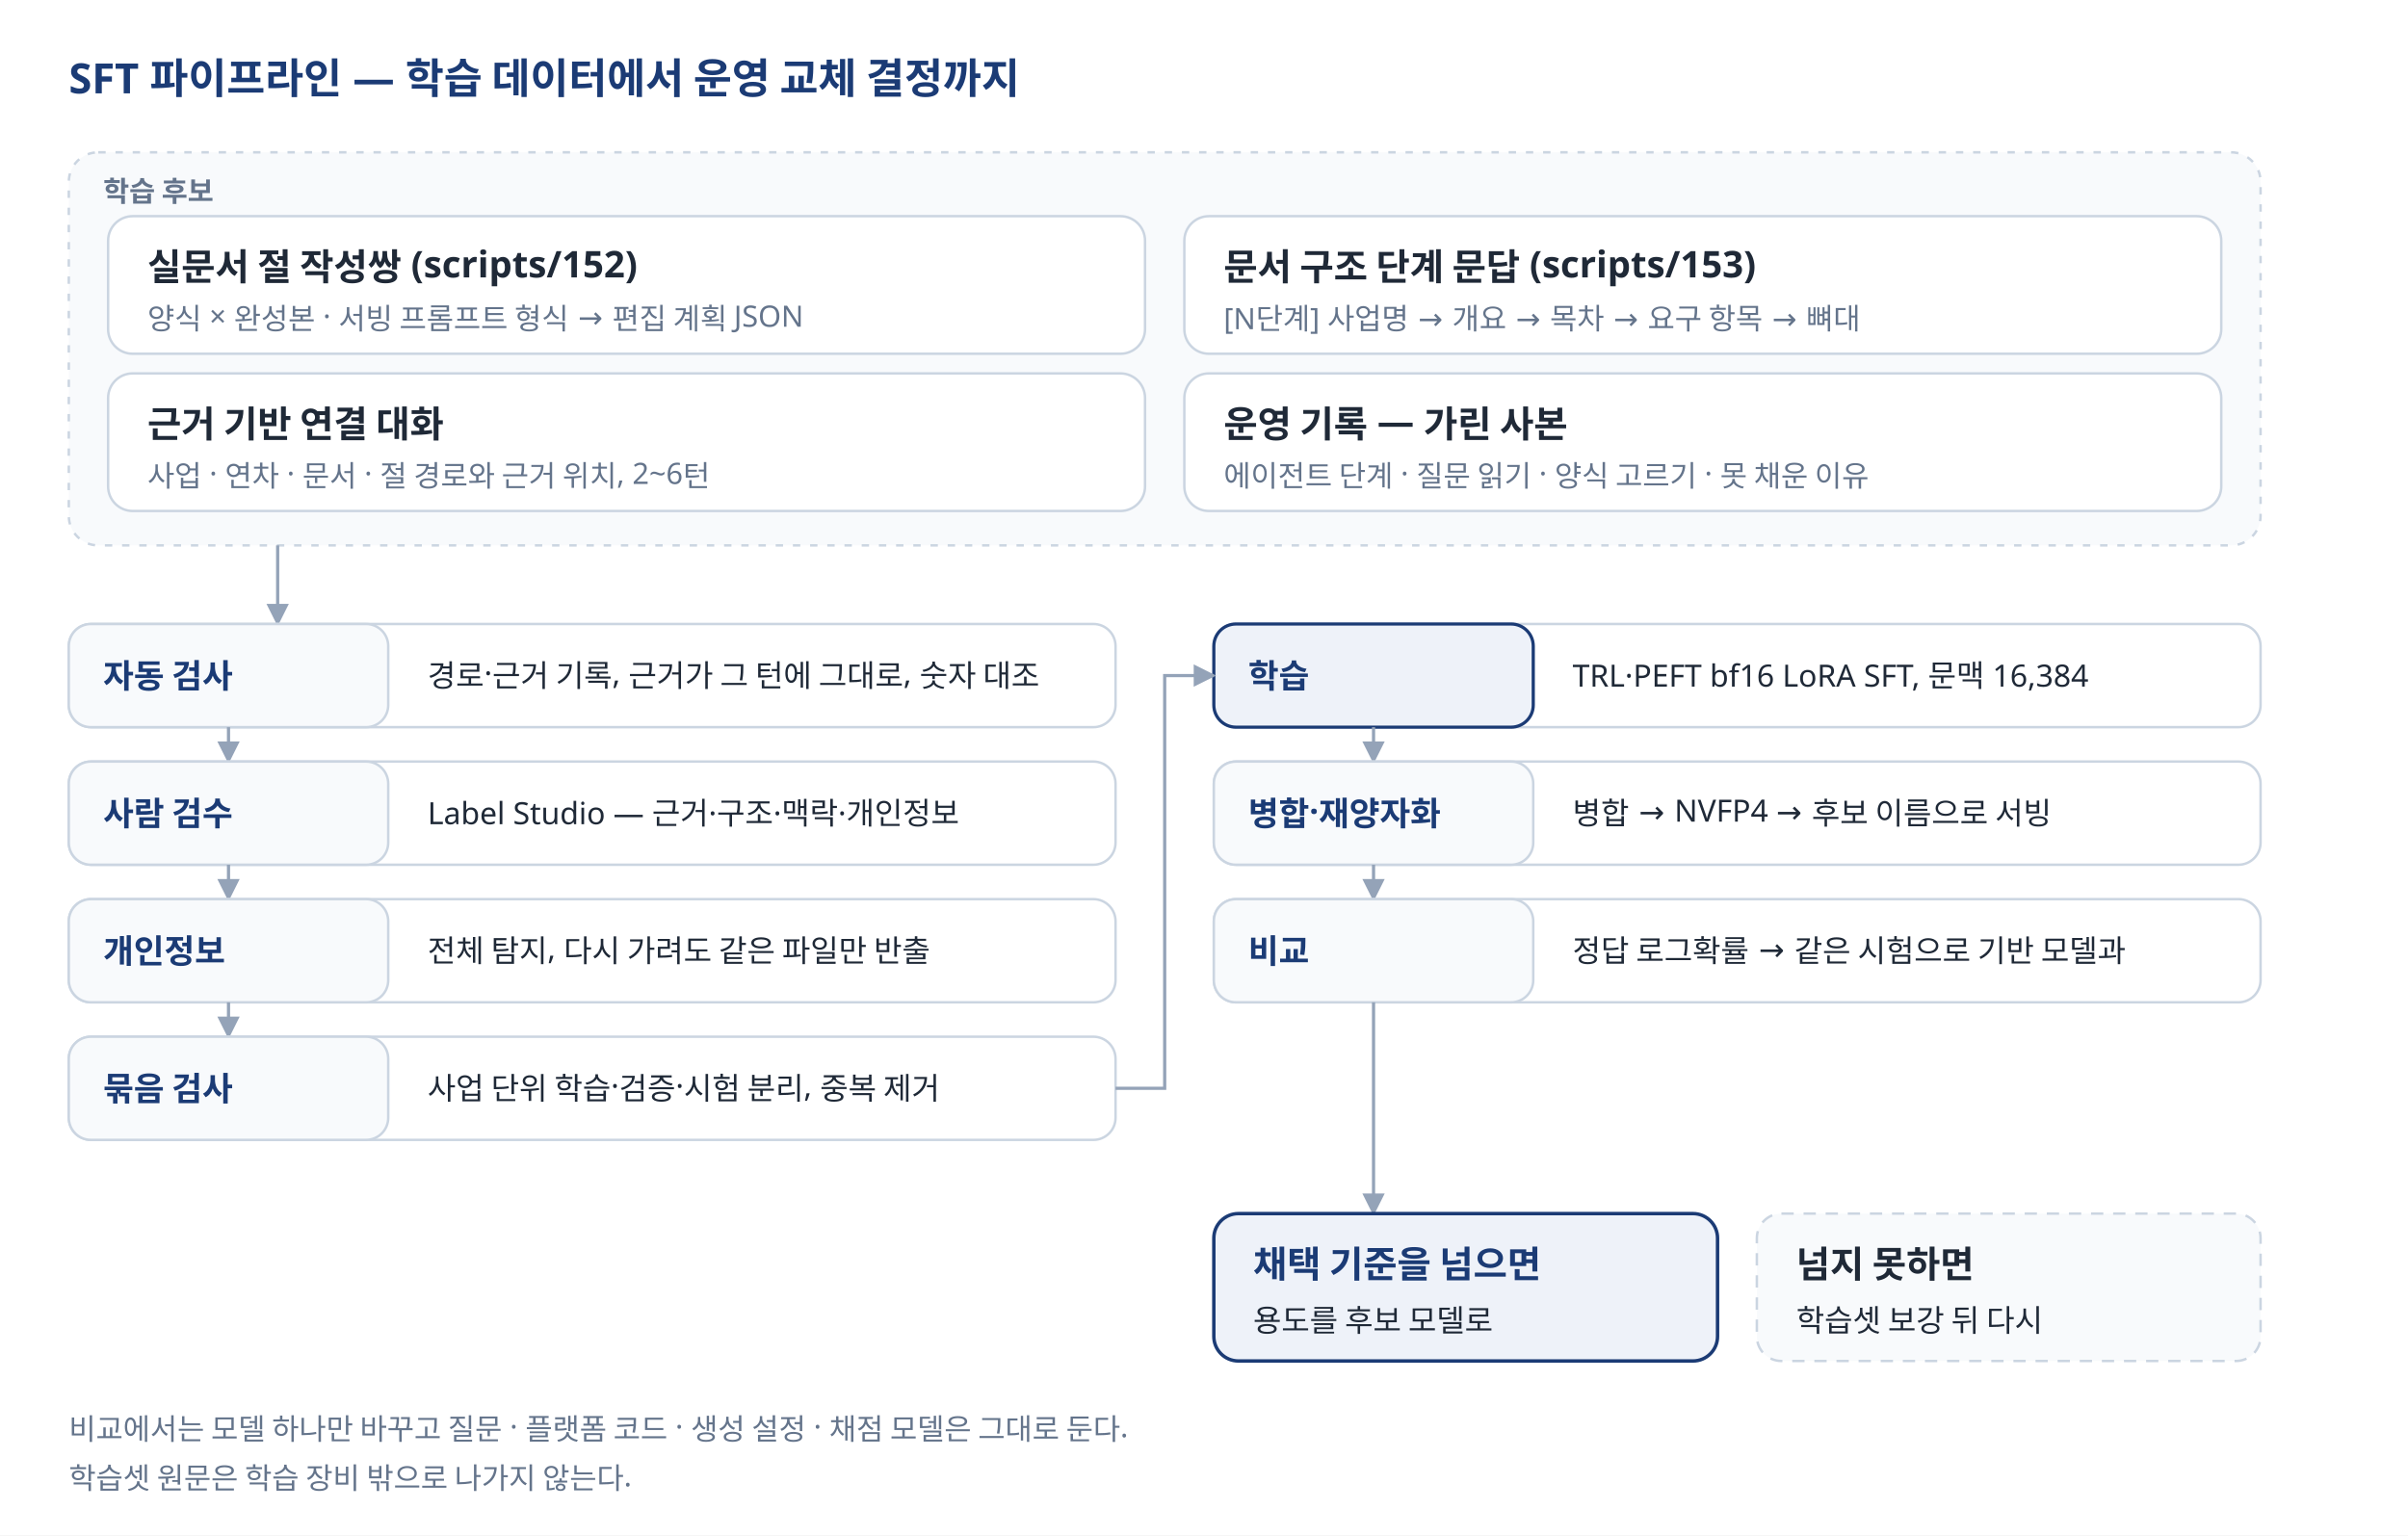
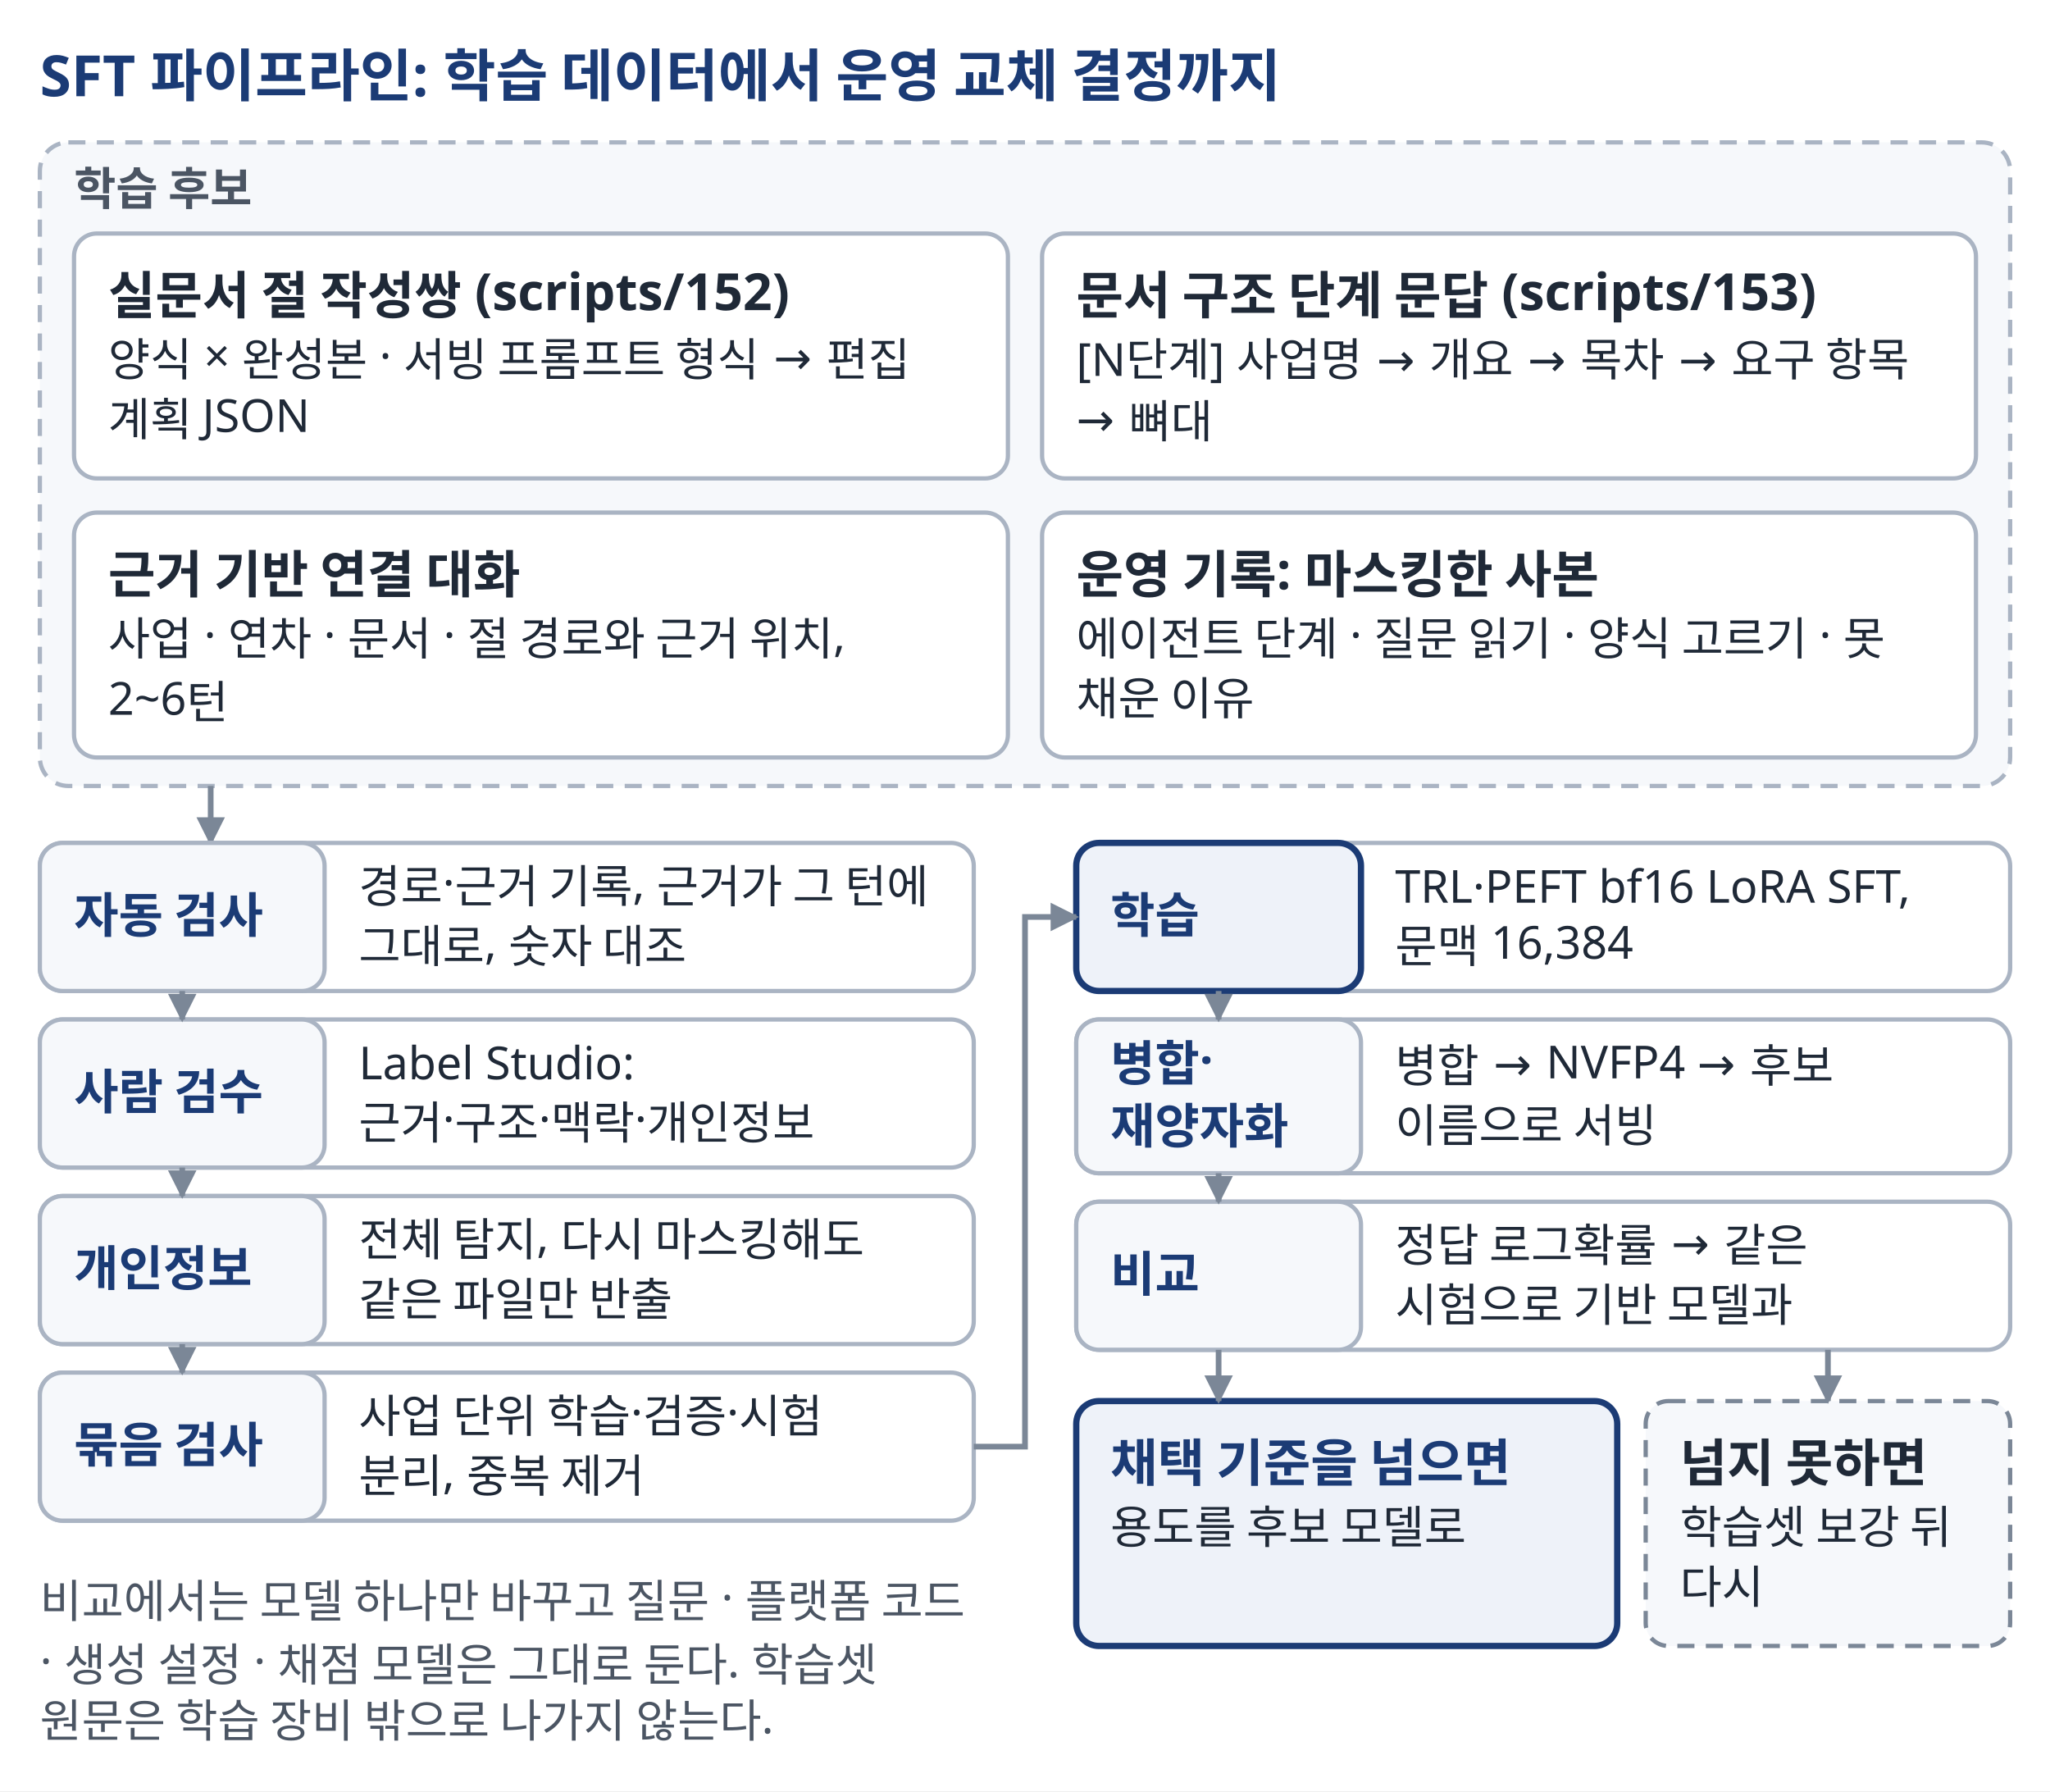
- <svg xmlns="http://www.w3.org/2000/svg" width="980" height="625" viewBox="0 0 980 625" font-family="Pretendard, 'Noto Sans KR', 'Apple SD Gothic Neo', 'Malgun Gothic', sans-serif">
+ <svg xmlns="http://www.w3.org/2000/svg" width="720" height="629" viewBox="0 0 720 629" font-family="Pretendard, 'Noto Sans KR', 'Apple SD Gothic Neo', 'Malgun Gothic', sans-serif">
  <defs>
-     <marker id="head" viewBox="0 0 10 10" refX="9" refY="5" markerWidth="7" markerHeight="7" orient="auto-start-reverse">
-       <path d="M0,0 L10,5 L0,10 z" fill="#94a3b8" />
+     <marker id="head" viewBox="0 0 10 10" refX="9" refY="5" markerWidth="5" markerHeight="5" orient="auto-start-reverse">
+       <path d="M0,0 L10,5 L0,10 z" fill="#7b8797" />
    </marker>
-     <marker id="tail" viewBox="0 0 10 10" refX="9" refY="5" markerWidth="7" markerHeight="7" orient="auto-start-reverse">
-       <path d="M0,0 L10,5 L0,10 z" fill="#94a3b8" />
+     <marker id="tail" viewBox="0 0 10 10" refX="9" refY="5" markerWidth="5" markerHeight="5" orient="auto-start-reverse">
+       <path d="M0,0 L10,5 L0,10 z" fill="#7b8797" />
    </marker>
  </defs>
-   <rect width="980" height="625" fill="#ffffff" />
-   <text x="28" y="38" font-size="17" font-weight="700" fill="#1b3b75" text-anchor="start">SFT 파이프라인 — 학습 데이터에서 운영 교체 결정까지</text>
-   <rect x="28" y="62" width="892" height="160" rx="12" fill="#f8fafc" stroke="#cbd5e1" stroke-dasharray="3 4" />
-   <text x="42" y="82" font-size="11.5" font-weight="600" fill="#64748b" text-anchor="start">학습 후보</text>
-   <rect x="44.0" y="88" width="422.0" height="56" rx="10" fill="#ffffff" stroke="#cbd5e1" stroke-width="1" />
-   <text x="60.0" y="114" font-size="15" font-weight="700" fill="#1f2937" text-anchor="start">실문서 절 작성쌍 (scripts/152)</text>
-   <text x="60.0" y="134" font-size="12" font-weight="400" fill="#64748b" text-anchor="start">양식 × 완성본 · 서빙 프롬프트 형식 → 편집 계획 JSON</text>
-   <rect x="482.0" y="88" width="422.0" height="56" rx="10" fill="#ffffff" stroke="#cbd5e1" stroke-width="1" />
-   <text x="498.0" y="114" font-size="15" font-weight="700" fill="#1f2937" text-anchor="start">문서 구조 단계 문답 (scripts/153)</text>
-   <text x="498.0" y="134" font-size="12" font-weight="400" fill="#64748b" text-anchor="start">[N단계] 사업명 → 개요 → 목차 → 요구 항목 → 뼈대</text>
-   <rect x="44.0" y="152" width="422.0" height="56" rx="10" fill="#ffffff" stroke="#cbd5e1" stroke-width="1" />
-   <text x="60.0" y="178" font-size="15" font-weight="700" fill="#1f2937" text-anchor="start">근거 기반 연결 대화</text>
-   <text x="60.0" y="198" font-size="12" font-weight="400" fill="#64748b" text-anchor="start">사업 · 연차 · 문서 · 절 경로와 근거 위치, 2~6턴</text>
-   <rect x="482.0" y="152" width="422.0" height="56" rx="10" fill="#ffffff" stroke="#cbd5e1" stroke-width="1" />
-   <text x="498.0" y="178" font-size="15" font-weight="700" fill="#1f2937" text-anchor="start">운영 기록 — 가린 사본</text>
-   <text x="498.0" y="198" font-size="12" font-weight="400" fill="#64748b" text-anchor="start">에이전트 단계 · 질문 읽기 · 양식 고르기 · 못 채운 이유</text>
-   <path d="M113,222 L113,254" fill="none" stroke="#94a3b8" stroke-width="1.3" marker-end="url(#head)" />
-   <rect x="28" y="254" width="426.0" height="42" rx="9" fill="#ffffff" stroke="#cbd5e1" />
-   <rect x="28" y="254" width="130" height="42" rx="9" fill="#f8fafc" stroke="#cbd5e1" stroke-width="1" />
-   <text x="42" y="280.0" font-size="13.5" font-weight="700" fill="#1b3b75" text-anchor="start">자동 검사</text>
-   <text x="174" y="279.5" font-size="12.5" font-weight="400" fill="#1f2937" text-anchor="start">경로·근거 기록, 근거가 그 턴에 그대로, 숫자 대조</text>
-   <path d="M93,296 L93,310" fill="none" stroke="#94a3b8" stroke-width="1.3" marker-end="url(#head)" />
-   <rect x="28" y="310" width="426.0" height="42" rx="9" fill="#ffffff" stroke="#cbd5e1" />
-   <rect x="28" y="310" width="130" height="42" rx="9" fill="#f8fafc" stroke="#cbd5e1" stroke-width="1" />
-   <text x="42" y="336.0" font-size="13.5" font-weight="700" fill="#1b3b75" text-anchor="start">사람 검수</text>
-   <text x="174" y="335.5" font-size="12.5" font-weight="400" fill="#1f2937" text-anchor="start">Label Studio — 근거·구조·맥락·개인정보</text>
-   <path d="M93,352 L93,366" fill="none" stroke="#94a3b8" stroke-width="1.3" marker-end="url(#head)" />
-   <rect x="28" y="366" width="426.0" height="42" rx="9" fill="#ffffff" stroke="#cbd5e1" />
-   <rect x="28" y="366" width="130" height="42" rx="9" fill="#f8fafc" stroke="#cbd5e1" stroke-width="1" />
-   <text x="42" y="392.0" font-size="13.5" font-weight="700" fill="#1b3b75" text-anchor="start">개인정보</text>
-   <text x="174" y="391.5" font-size="12.5" font-weight="400" fill="#1f2937" text-anchor="start">전체 탐지, 다시 가려도 같은 파일만 반출</text>
-   <path d="M93,408 L93,422" fill="none" stroke="#94a3b8" stroke-width="1.3" marker-end="url(#head)" />
-   <rect x="28" y="422" width="426.0" height="42" rx="9" fill="#ffffff" stroke="#cbd5e1" />
-   <rect x="28" y="422" width="130" height="42" rx="9" fill="#f8fafc" stroke="#cbd5e1" stroke-width="1" />
-   <text x="42" y="448.0" font-size="13.5" font-weight="700" fill="#1b3b75" text-anchor="start">묶음 검사</text>
-   <text x="174" y="447.5" font-size="12.5" font-weight="400" fill="#1f2937" text-anchor="start">사업 단위 학습·검증·시험 분리, 중복 제거</text>
-   <rect x="494.0" y="254" width="426.0" height="42" rx="9" fill="#ffffff" stroke="#cbd5e1" />
-   <rect x="494.0" y="254" width="130" height="42" rx="9" fill="#eef2f9" stroke="#1b3b75" stroke-width="1.3" />
-   <text x="508.0" y="280.0" font-size="13.5" font-weight="700" fill="#1b3b75" text-anchor="start">학습</text>
-   <text x="640.0" y="279.5" font-size="12.5" font-weight="400" fill="#1f2937" text-anchor="start">TRL·PEFT bf16 LoRA SFT, 문맥 16,384</text>
-   <path d="M559.0,296 L559.0,310" fill="none" stroke="#94a3b8" stroke-width="1.3" marker-end="url(#head)" />
-   <rect x="494.0" y="310" width="426.0" height="42" rx="9" fill="#ffffff" stroke="#cbd5e1" />
-   <rect x="494.0" y="310" width="130" height="42" rx="9" fill="#f8fafc" stroke="#cbd5e1" stroke-width="1" />
-   <text x="508.0" y="336.0" font-size="13.5" font-weight="700" fill="#1b3b75" text-anchor="start">병합·재양자화</text>
-   <text x="640.0" y="335.5" font-size="12.5" font-weight="400" fill="#1f2937" text-anchor="start">병합 → NVFP4 → 후보 이름으로 서빙</text>
-   <path d="M559.0,352 L559.0,366" fill="none" stroke="#94a3b8" stroke-width="1.3" marker-end="url(#head)" />
-   <rect x="494.0" y="366" width="426.0" height="42" rx="9" fill="#ffffff" stroke="#cbd5e1" />
-   <rect x="494.0" y="366" width="130" height="42" rx="9" fill="#f8fafc" stroke="#cbd5e1" stroke-width="1" />
-   <text x="508.0" y="392.0" font-size="13.5" font-weight="700" fill="#1b3b75" text-anchor="start">비교</text>
-   <text x="640.0" y="391.5" font-size="12.5" font-weight="400" fill="#1f2937" text-anchor="start">정답 로그확률 → 같은 시험으로 기반 모델과</text>
-   <path d="M454.0,443 L474.0,443 L474.0,275 L494.0,275" fill="none" stroke="#94a3b8" stroke-width="1.3" marker-end="url(#head)" />
-   <path d="M559.0,408 L559.0,494" fill="none" stroke="#94a3b8" stroke-width="1.3" marker-end="url(#head)" />
-   <rect x="494.0" y="494" width="205.0" height="60" rx="10" fill="#eef2f9" stroke="#1b3b75" stroke-width="1.4" />
-   <text x="510.0" y="520" font-size="15" font-weight="700" fill="#1b3b75" text-anchor="start">채택 기준을 넘으면</text>
-   <text x="510.0" y="542" font-size="12.5" font-weight="400" fill="#1f2937" text-anchor="start">용도를 후보 모델로</text>
-   <rect x="715.0" y="494" width="205.0" height="60" rx="10" fill="#f8fafc" stroke="#cbd5e1" stroke-width="1" stroke-dasharray="5 4" />
-   <text x="731.0" y="520" font-size="15" font-weight="700" fill="#1f2937" text-anchor="start">넘지 못하면</text>
-   <text x="731.0" y="542" font-size="12.5" font-weight="400" fill="#1f2937" text-anchor="start">학습셋 보강 뒤 다시</text>
-   <text x="28" y="586" font-size="12" font-weight="400" fill="#64748b" text-anchor="start">비교에서는 모델 하나만 바꾸고 질문 · 플랫폼 코드 · 생성 설정 · 채점 모델은 그대로 둔다.</text>
-   <text x="28" y="606" font-size="12" font-weight="400" fill="#64748b" text-anchor="start">학습셋 원문은 학습 장비 밖으로 나가지 않는다.</text>
+   <rect width="720" height="629" fill="#ffffff" />
+   <text x="14.0" y="33.8" font-size="20" font-weight="700" fill="#1b3b75" text-anchor="start">SFT 파이프라인: 학습 데이터에서 운영 교체 결정까지</text>
+   <rect x="14.0" y="50.0" width="692.0" height="226.0" rx="10" fill="#f6f8fb" stroke="#aab4c3" stroke-width="1.5" stroke-dasharray="6 4" />
+   <text x="26.0" y="72.0" font-size="16" font-weight="700" fill="#4b5563" text-anchor="start">학습 후보</text>
+   <rect x="26.0" y="82.0" width="328.0" height="86.0" rx="8" fill="#ffffff" stroke="#aab4c3" stroke-width="1.5" />
+   <text x="38.0" y="110.2" font-size="18" font-weight="700" fill="#1f2937" text-anchor="start">실문서 절 작성쌍 (scripts/152)</text>
+   <text x="38.0" y="132.0" font-size="16" font-weight="400" fill="#1f2937" text-anchor="start">양식 × 완성본 · 서빙 프롬프트 형식 → 편집</text>
+   <text x="38.0" y="153.0" font-size="16" font-weight="400" fill="#1f2937" text-anchor="start">계획 JSON</text>
+   <rect x="366.0" y="82.0" width="328.0" height="86.0" rx="8" fill="#ffffff" stroke="#aab4c3" stroke-width="1.5" />
+   <text x="378.0" y="110.2" font-size="18" font-weight="700" fill="#1f2937" text-anchor="start">문서 구조 단계 문답 (scripts/153)</text>
+   <text x="378.0" y="132.0" font-size="16" font-weight="400" fill="#1f2937" text-anchor="start">[N단계] 사업명 → 개요 → 목차 → 요구 항목</text>
+   <text x="378.0" y="153.0" font-size="16" font-weight="400" fill="#1f2937" text-anchor="start">→ 뼈대</text>
+   <rect x="26.0" y="180.0" width="328.0" height="86.0" rx="8" fill="#ffffff" stroke="#aab4c3" stroke-width="1.5" />
+   <text x="38.0" y="208.2" font-size="18" font-weight="700" fill="#1f2937" text-anchor="start">근거 기반 연결 대화</text>
+   <text x="38.0" y="230.0" font-size="16" font-weight="400" fill="#1f2937" text-anchor="start">사업 · 연차 · 문서 · 절 경로와 근거 위치,</text>
+   <text x="38.0" y="251.0" font-size="16" font-weight="400" fill="#1f2937" text-anchor="start">2~6턴</text>
+   <rect x="366.0" y="180.0" width="328.0" height="86.0" rx="8" fill="#ffffff" stroke="#aab4c3" stroke-width="1.5" />
+   <text x="378.0" y="208.2" font-size="18" font-weight="700" fill="#1f2937" text-anchor="start">운영 기록: 마스킹한 사본</text>
+   <text x="378.0" y="230.0" font-size="16" font-weight="400" fill="#1f2937" text-anchor="start">에이전트 단계 · 질문 읽기 · 양식 고르기 · 못</text>
+   <text x="378.0" y="251.0" font-size="16" font-weight="400" fill="#1f2937" text-anchor="start">채운 이유</text>
+   <path d="M74.0,276.0 L74.0,296.0" fill="none" stroke="#7b8797" stroke-width="2.0" marker-end="url(#head)" />
+   <rect x="14.0" y="296.0" width="328.0" height="52.0" rx="8" fill="#ffffff" stroke="#aab4c3" stroke-width="1.5" />
+   <rect x="14.0" y="296.0" width="100.0" height="52.0" rx="8" fill="#f6f8fb" stroke="#aab4c3" stroke-width="1.5" />
+   <text x="26.0" y="327.5" font-size="17" font-weight="700" fill="#1b3b75" text-anchor="start">자동 검사</text>
+   <text x="126.0" y="317.0" font-size="16" font-weight="400" fill="#1f2937" text-anchor="start">경로·근거 기록, 근거가 그 턴에</text>
+   <text x="126.0" y="338.0" font-size="16" font-weight="400" fill="#1f2937" text-anchor="start">그대로, 숫자 대조</text>
+   <rect x="14.0" y="358.0" width="328.0" height="52.0" rx="8" fill="#ffffff" stroke="#aab4c3" stroke-width="1.5" />
+   <rect x="14.0" y="358.0" width="100.0" height="52.0" rx="8" fill="#f6f8fb" stroke="#aab4c3" stroke-width="1.5" />
+   <text x="26.0" y="389.5" font-size="17" font-weight="700" fill="#1b3b75" text-anchor="start">사람 검수</text>
+   <text x="126.0" y="379.0" font-size="16" font-weight="400" fill="#1f2937" text-anchor="start">Label Studio:</text>
+   <text x="126.0" y="400.0" font-size="16" font-weight="400" fill="#1f2937" text-anchor="start">근거·구조·맥락·개인정보</text>
+   <path d="M64.0,348.0 L64.0,358.0" fill="none" stroke="#7b8797" stroke-width="2.0" marker-end="url(#head)" />
+   <rect x="14.0" y="420.0" width="328.0" height="52.0" rx="8" fill="#ffffff" stroke="#aab4c3" stroke-width="1.5" />
+   <rect x="14.0" y="420.0" width="100.0" height="52.0" rx="8" fill="#f6f8fb" stroke="#aab4c3" stroke-width="1.5" />
+   <text x="26.0" y="451.5" font-size="17" font-weight="700" fill="#1b3b75" text-anchor="start">개인정보</text>
+   <text x="126.0" y="441.0" font-size="16" font-weight="400" fill="#1f2937" text-anchor="start">전체 탐지, 다시 마스킹해도</text>
+   <text x="126.0" y="462.0" font-size="16" font-weight="400" fill="#1f2937" text-anchor="start">같은 파일만 반출</text>
+   <path d="M64.0,410.0 L64.0,420.0" fill="none" stroke="#7b8797" stroke-width="2.0" marker-end="url(#head)" />
+   <rect x="14.0" y="482.0" width="328.0" height="52.0" rx="8" fill="#ffffff" stroke="#aab4c3" stroke-width="1.5" />
+   <rect x="14.0" y="482.0" width="100.0" height="52.0" rx="8" fill="#f6f8fb" stroke="#aab4c3" stroke-width="1.5" />
+   <text x="26.0" y="513.5" font-size="17" font-weight="700" fill="#1b3b75" text-anchor="start">묶음 검사</text>
+   <text x="126.0" y="503.0" font-size="16" font-weight="400" fill="#1f2937" text-anchor="start">사업 단위 학습·검증·시험</text>
+   <text x="126.0" y="524.0" font-size="16" font-weight="400" fill="#1f2937" text-anchor="start">분리, 중복 제거</text>
+   <path d="M64.0,472.0 L64.0,482.0" fill="none" stroke="#7b8797" stroke-width="2.0" marker-end="url(#head)" />
+   <rect x="378.0" y="296.0" width="328.0" height="52.0" rx="8" fill="#ffffff" stroke="#aab4c3" stroke-width="1.5" />
+   <rect x="378.0" y="296.0" width="100.0" height="52.0" rx="8" fill="#eef2f9" stroke="#1b3b75" stroke-width="2.2" />
+   <text x="390.0" y="327.5" font-size="17" font-weight="700" fill="#1b3b75" text-anchor="start">학습</text>
+   <text x="490.0" y="317.0" font-size="16" font-weight="400" fill="#1f2937" text-anchor="start">TRL·PEFT bf16 LoRA SFT,</text>
+   <text x="490.0" y="338.0" font-size="16" font-weight="400" fill="#1f2937" text-anchor="start">문맥 16,384</text>
+   <rect x="378.0" y="358.0" width="328.0" height="54.0" rx="8" fill="#ffffff" stroke="#aab4c3" stroke-width="1.5" />
+   <rect x="378.0" y="358.0" width="100.0" height="54.0" rx="8" fill="#f6f8fb" stroke="#aab4c3" stroke-width="1.5" />
+   <text x="390.0" y="379.5" font-size="17" font-weight="700" fill="#1b3b75" text-anchor="start">병합·</text>
+   <text x="390.0" y="401.5" font-size="17" font-weight="700" fill="#1b3b75" text-anchor="start">재양자화</text>
+   <text x="490.0" y="380.0" font-size="16" font-weight="400" fill="#1f2937" text-anchor="start">병합 → NVFP4 → 후보</text>
+   <text x="490.0" y="401.0" font-size="16" font-weight="400" fill="#1f2937" text-anchor="start">이름으로 서빙</text>
+   <path d="M428.0,348.0 L428.0,358.0" fill="none" stroke="#7b8797" stroke-width="2.0" marker-end="url(#head)" />
+   <rect x="378.0" y="422.0" width="328.0" height="52.0" rx="8" fill="#ffffff" stroke="#aab4c3" stroke-width="1.5" />
+   <rect x="378.0" y="422.0" width="100.0" height="52.0" rx="8" fill="#f6f8fb" stroke="#aab4c3" stroke-width="1.5" />
+   <text x="390.0" y="453.5" font-size="17" font-weight="700" fill="#1b3b75" text-anchor="start">비교</text>
+   <text x="490.0" y="443.0" font-size="16" font-weight="400" fill="#1f2937" text-anchor="start">정답 로그확률 → 같은</text>
+   <text x="490.0" y="464.0" font-size="16" font-weight="400" fill="#1f2937" text-anchor="start">시험으로 기반 모델과</text>
+   <path d="M428.0,412.0 L428.0,422.0" fill="none" stroke="#7b8797" stroke-width="2.0" marker-end="url(#head)" />
+   <path d="M342.0,508.0 L360.0,508.0 L360.0,322.0 L378.0,322.0" fill="none" stroke="#7b8797" stroke-width="2.0" marker-end="url(#head)" />
+   <rect x="378.0" y="492.0" width="190.0" height="86.0" rx="8" fill="#eef2f9" stroke="#1b3b75" stroke-width="2.2" />
+   <text x="390.0" y="520.2" font-size="18" font-weight="700" fill="#1b3b75" text-anchor="start">채택 기준을 넘으면</text>
+   <text x="390.0" y="542.0" font-size="16" font-weight="400" fill="#1f2937" text-anchor="start">용도를 후보 모델로</text>
+   <rect x="578.0" y="492.0" width="128.0" height="86.0" rx="8" fill="#f6f8fb" stroke="#7b8797" stroke-width="1.5" stroke-dasharray="6 4" />
+   <text x="590.0" y="520.2" font-size="18" font-weight="700" fill="#1f2937" text-anchor="start">넘지 못하면</text>
+   <text x="590.0" y="542.0" font-size="16" font-weight="400" fill="#1f2937" text-anchor="start">학습셋 보강 뒤</text>
+   <text x="590.0" y="563.0" font-size="16" font-weight="400" fill="#1f2937" text-anchor="start">다시</text>
+   <path d="M428.0,474.0 L428.0,492.0" fill="none" stroke="#7b8797" stroke-width="2.0" marker-end="url(#head)" />
+   <path d="M642.0,474.0 L642.0,492.0" fill="none" stroke="#7b8797" stroke-width="2.0" marker-end="url(#head)" />
+   <text x="14.0" y="568.0" font-size="16" font-weight="400" fill="#4b5563" text-anchor="start">비교에서는 모델 하나만 바꾸고 질문 · 플랫폼 코드</text>
+   <text x="14.0" y="589.0" font-size="16" font-weight="400" fill="#4b5563" text-anchor="start">· 생성 설정 · 채점 모델은 그대로 둔다. 학습셋</text>
+   <text x="14.0" y="610.0" font-size="16" font-weight="400" fill="#4b5563" text-anchor="start">원문은 학습 장비 밖으로 나가지 않는다.</text>
</svg>
